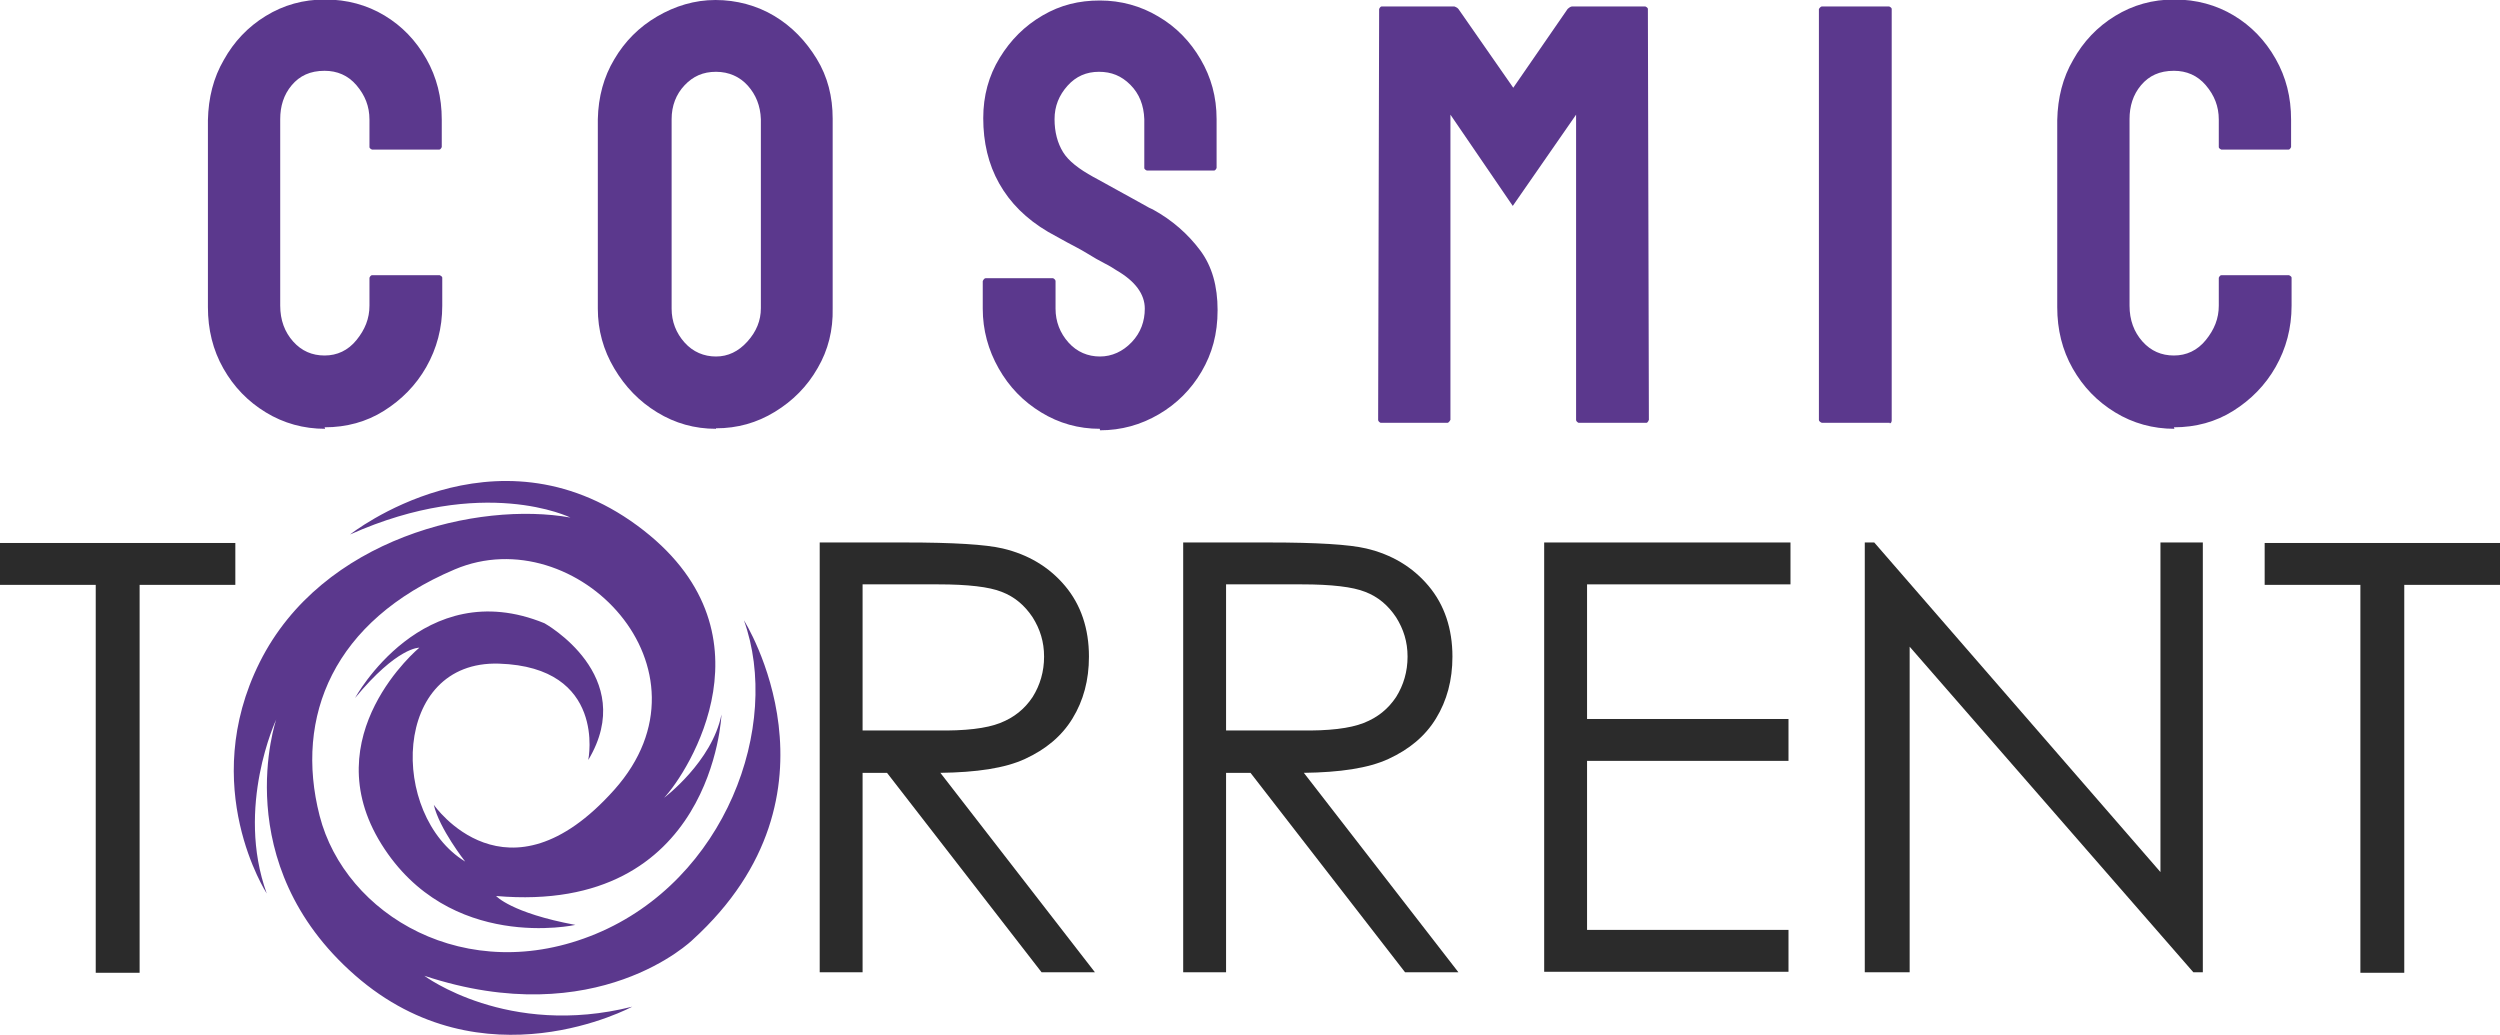
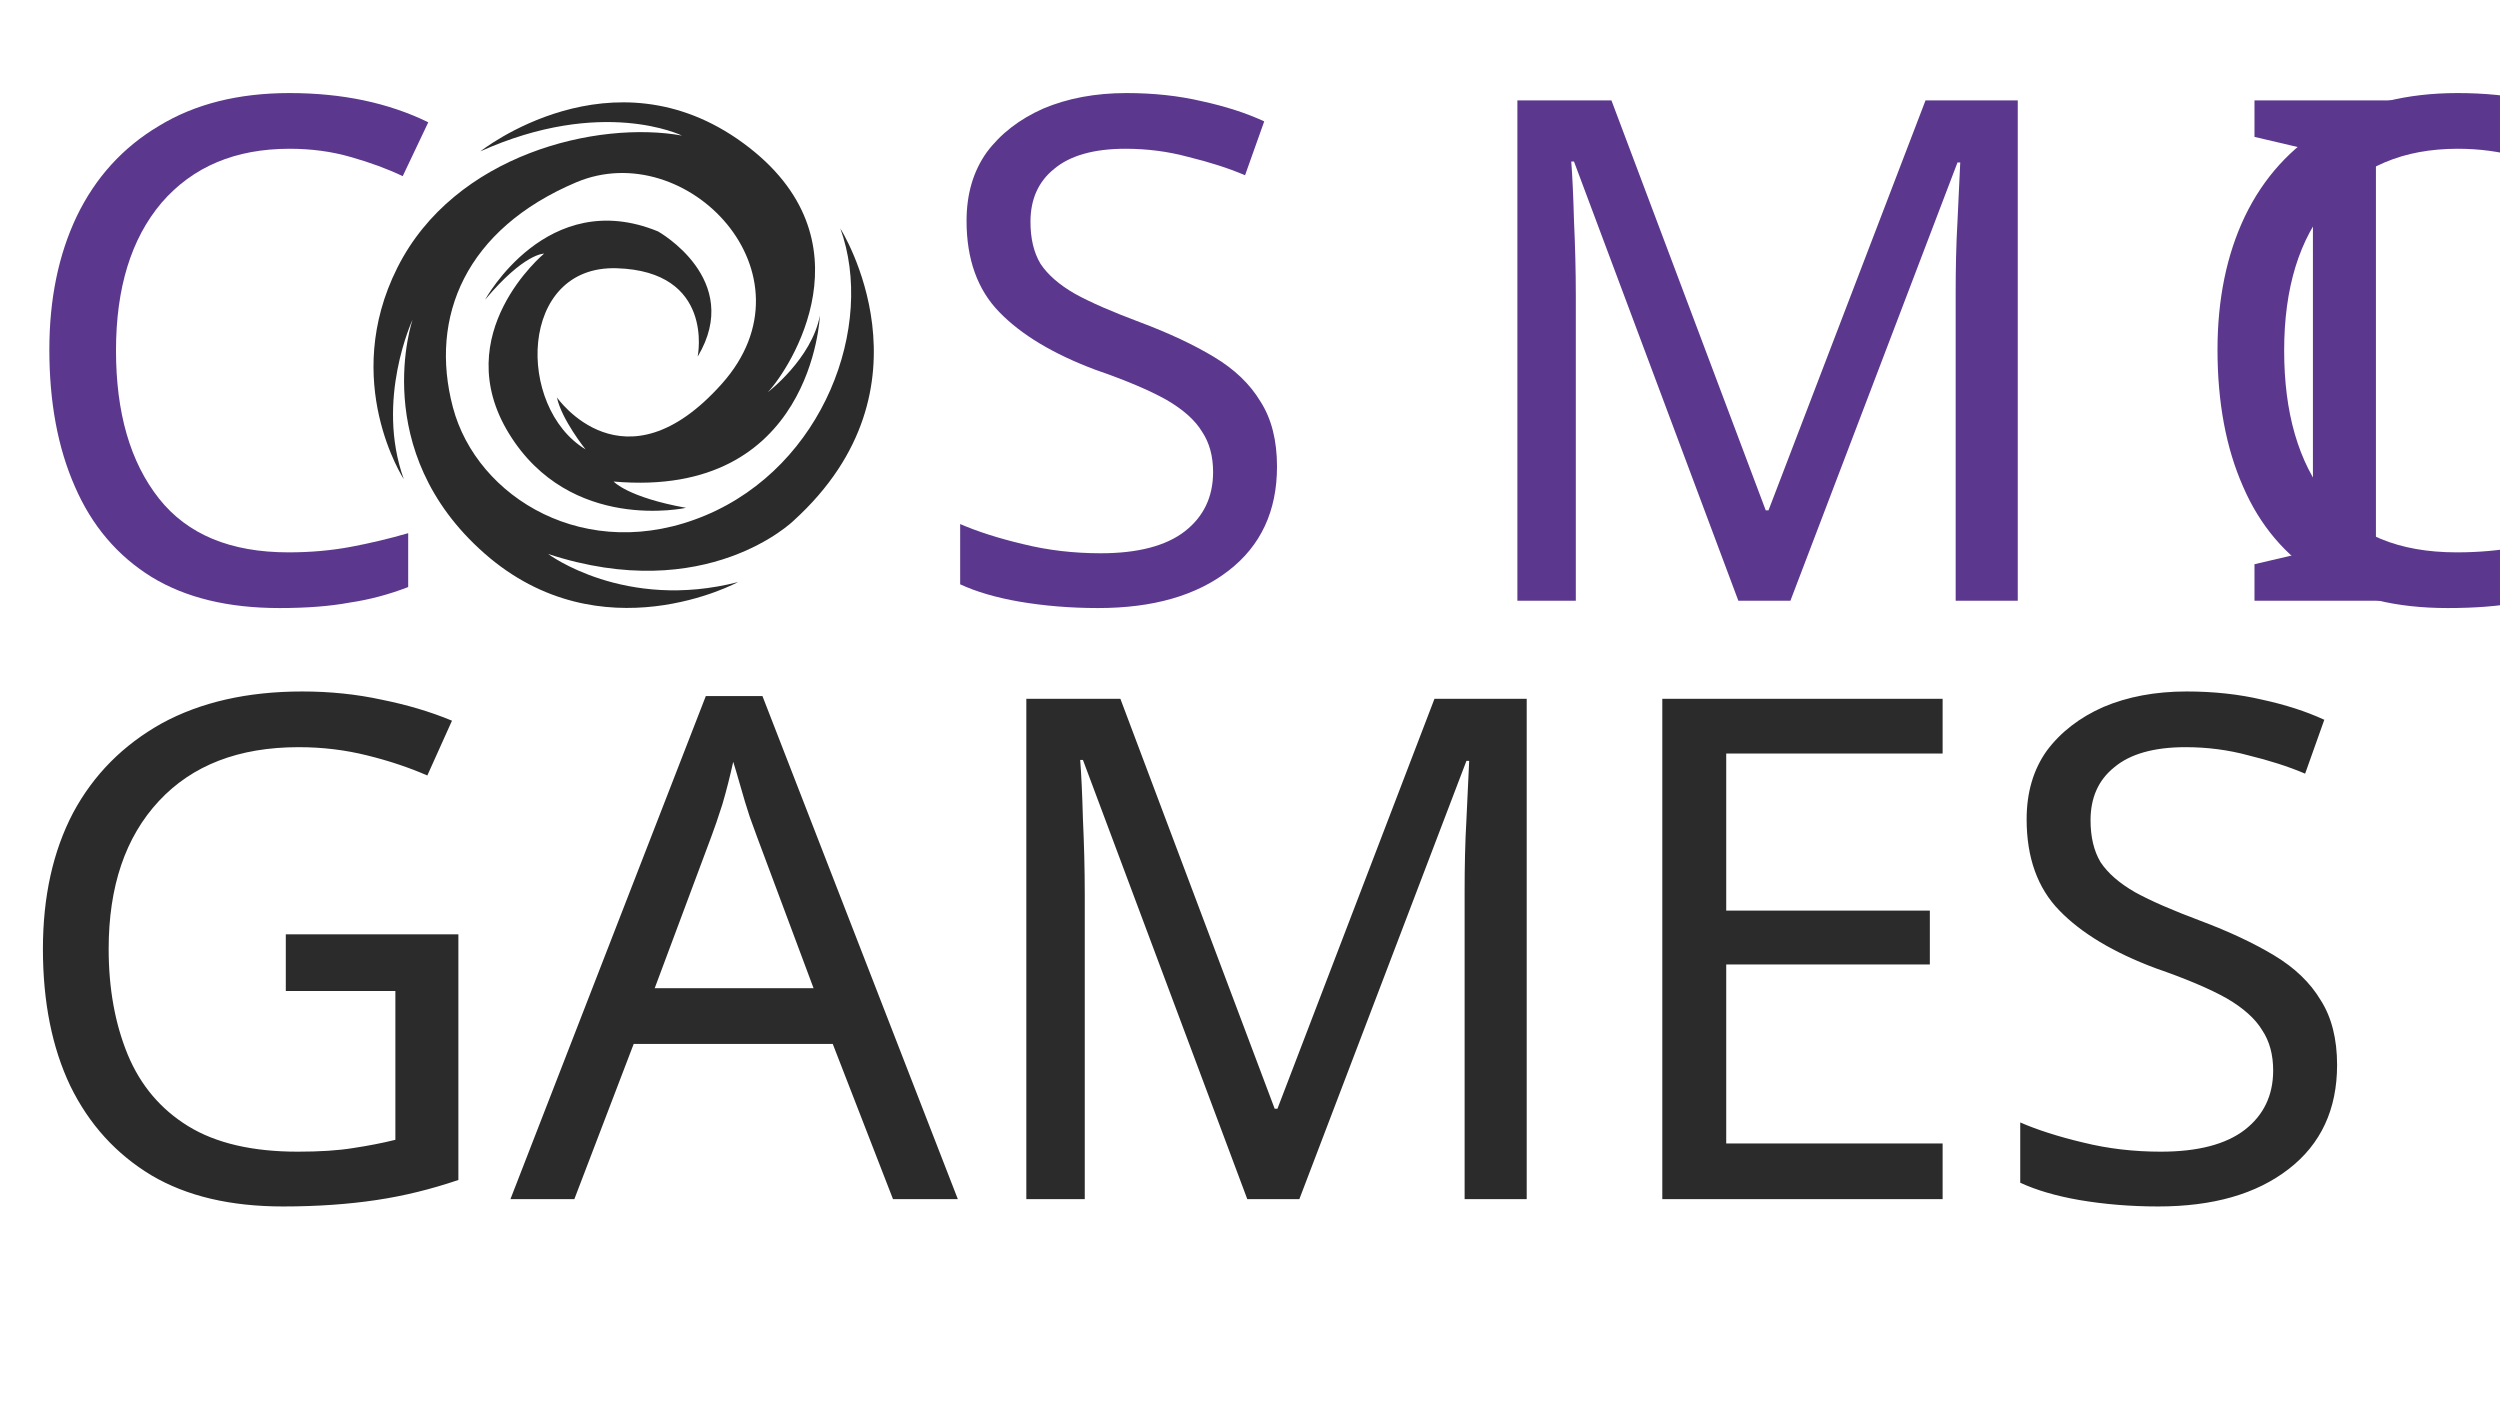
- <svg xmlns="http://www.w3.org/2000/svg" id="Camada_2" data-name="Camada 2" viewBox="0 0 50.14 20.75">
+ <svg xmlns="http://www.w3.org/2000/svg" id="Camada_2" data-name="Camada 2" viewBox="0 0 42.78 24.2">
  <defs>
    <style>
      .cls-1 {
+         font-family: CenturyGothic, 'Century Gothic';
+       }
+ 
+       .cls-1, .cls-2 {
+         font-size: 12px;
+       }
+ 
+       .cls-1, .cls-3 {
+         fill: #2b2b2b;
+       }
+ 
+       .cls-4, .cls-5 {
        fill: #5b388d;
      }

      .cls-2 {
-         fill: #2b2b2b;
+         font-family: Bayon-Regular, Bayon;
+       }
+ 
+       .cls-6 {
+         fill: none;
+         letter-spacing: .2em;
+       }
+ 
+       .cls-5 {
+         letter-spacing: .2em;
      }
    </style>
  </defs>
-   <g id="Light">
+   <g id="Dark_cópia_cópia" data-name="Dark cópia cópia">
    <g id="Estilo_2" data-name="Estilo 2">
-       <g>
-         <path class="cls-1" d="M6.52,8.6c-.43,0-.83-.11-1.19-.33-.36-.22-.64-.51-.85-.88s-.31-.78-.31-1.23V2.41c.01-.45,.11-.85,.32-1.21,.2-.36,.48-.66,.84-.88s.75-.33,1.19-.33,.84,.11,1.19,.32c.35,.21,.63,.5,.84,.87s.31,.77,.31,1.22v.55s-.02,.05-.05,.05h-1.35s-.05-.02-.05-.05v-.55c0-.27-.09-.49-.26-.69s-.39-.29-.64-.29c-.29,0-.5,.1-.66,.29s-.23,.42-.23,.68v3.74c0,.29,.09,.53,.26,.72s.38,.28,.63,.28,.47-.1,.64-.31,.26-.43,.26-.69v-.56s.02-.05,.05-.05h1.36s.05,.02,.05,.05v.56c0,.45-.11,.86-.32,1.23-.21,.37-.5,.66-.85,.88s-.75,.33-1.19,.33Z" />
-         <path class="cls-1" d="M14.36,8.6c-.43,0-.82-.11-1.18-.33-.36-.22-.64-.51-.86-.88s-.33-.77-.33-1.2V2.39c.01-.45,.12-.85,.33-1.2,.21-.36,.5-.65,.86-.86s.75-.33,1.17-.33,.83,.11,1.18,.32c.35,.21,.63,.5,.85,.86s.32,.76,.32,1.2v3.8c.01,.44-.09,.84-.3,1.2-.21,.37-.5,.66-.86,.88s-.75,.33-1.18,.33Zm0-1.45c.24,0,.45-.1,.63-.3s.27-.42,.27-.67V2.39c-.01-.27-.1-.49-.26-.67s-.38-.28-.64-.28-.46,.09-.63,.27-.26,.41-.26,.68v3.8c0,.26,.09,.49,.26,.68s.39,.28,.63,.28Z" />
-         <path class="cls-1" d="M22.06,8.6c-.43,0-.82-.11-1.18-.33-.36-.22-.64-.51-.85-.88s-.32-.77-.32-1.2v-.55s.02-.06,.06-.06h1.35s.05,.02,.05,.06v.55c0,.26,.09,.49,.26,.68s.39,.28,.63,.28,.46-.1,.64-.29,.26-.42,.26-.67c0-.29-.19-.55-.57-.77-.06-.04-.14-.09-.24-.14s-.22-.12-.35-.2-.27-.15-.4-.22-.25-.14-.38-.21c-.44-.26-.76-.58-.98-.97s-.32-.83-.32-1.31c0-.45,.11-.85,.33-1.21,.22-.36,.5-.64,.86-.85S21.64,.01,22.06,.01s.82,.11,1.17,.32c.36,.21,.64,.5,.85,.86s.32,.75,.32,1.2v.98s-.02,.05-.05,.05h-1.35s-.05-.02-.05-.05v-.98c-.01-.28-.1-.51-.28-.69s-.38-.26-.63-.26-.46,.09-.63,.28-.26,.41-.26,.67,.06,.48,.17,.66,.32,.34,.61,.5c.03,.02,.1,.05,.22,.12s.24,.13,.38,.21,.26,.14,.38,.21,.18,.1,.21,.11c.4,.22,.71,.5,.95,.82s.35,.72,.35,1.2-.11,.87-.32,1.23c-.21,.36-.5,.65-.86,.86s-.75,.32-1.18,.32Z" />
-         <path class="cls-1" d="M29.05,8.48h-1.36s-.05-.02-.05-.06l.02-8.24s.02-.05,.05-.05h1.46s.06,.02,.08,.05l1.1,1.58,1.09-1.58s.05-.05,.09-.05h1.47s.05,.02,.05,.05l.02,8.24s-.02,.06-.05,.06h-1.36s-.05-.02-.05-.06V2.3s-1.27,1.83-1.27,1.83l-1.25-1.83v6.12s-.03,.06-.06,.06Z" />
-         <path class="cls-1" d="M37.9,8.48h-1.36s-.06-.02-.06-.06V.18s.03-.05,.06-.05h1.35s.05,.02,.05,.05V8.43s0,.06-.04,.06Z" />
-         <path class="cls-1" d="M43.61,8.6c-.43,0-.83-.11-1.19-.33-.36-.22-.64-.51-.85-.88s-.31-.78-.31-1.23V2.41c.01-.45,.11-.85,.32-1.21,.2-.36,.48-.66,.84-.88s.75-.33,1.19-.33,.84,.11,1.19,.32c.35,.21,.63,.5,.84,.87s.31,.77,.31,1.22v.55s-.02,.05-.05,.05h-1.35s-.05-.02-.05-.05v-.55c0-.27-.09-.49-.26-.69s-.39-.29-.64-.29c-.29,0-.5,.1-.66,.29s-.23,.42-.23,.68v3.74c0,.29,.09,.53,.26,.72s.38,.28,.63,.28,.47-.1,.64-.31,.26-.43,.26-.69v-.56s.02-.05,.05-.05h1.36s.05,.02,.05,.05v.56c0,.45-.11,.86-.32,1.23-.21,.37-.5,.66-.85,.88s-.75,.33-1.19,.33Z" />
-       </g>
-       <g>
-         <g>
-           <path class="cls-2" d="M0,11.73v-.84H4.72v.84h-1.92v7.78h-.88v-7.78H0Z" />
-           <path class="cls-2" d="M16.44,10.88h1.72c.96,0,1.61,.04,1.95,.12,.51,.12,.93,.37,1.25,.75s.48,.86,.48,1.42c0,.47-.11,.88-.33,1.24-.22,.36-.54,.62-.95,.81s-.98,.27-1.7,.28l3.1,4h-1.07l-3.1-4h-.49v4h-.86V10.88Zm.86,.84v2.93h1.48c.58,.01,1-.04,1.28-.15,.28-.11,.49-.28,.65-.52,.15-.24,.23-.51,.23-.81s-.08-.55-.23-.79c-.16-.24-.36-.41-.62-.51-.25-.1-.68-.15-1.27-.15h-1.52Z" />
-           <path class="cls-2" d="M23.73,10.88h1.72c.96,0,1.61,.04,1.95,.12,.51,.12,.93,.37,1.25,.75s.48,.86,.48,1.42c0,.47-.11,.88-.33,1.24-.22,.36-.54,.62-.95,.81s-.98,.27-1.7,.28l3.1,4h-1.07l-3.1-4h-.49v4h-.86V10.88Zm.86,.84v2.93h1.48c.58,.01,1-.04,1.28-.15,.28-.11,.49-.28,.65-.52,.15-.24,.23-.51,.23-.81s-.08-.55-.23-.79c-.16-.24-.36-.41-.62-.51-.25-.1-.68-.15-1.27-.15h-1.52Z" />
-           <path class="cls-2" d="M30.97,10.88h4.94v.84h-4.08v2.7h4.04v.84h-4.04v3.39h4.04v.84h-4.9V10.88Z" />
-           <path class="cls-2" d="M37.4,19.5V10.88h.19l5.74,6.61v-6.61h.85v8.62h-.19l-5.69-6.53v6.53h-.89Z" />
-           <path class="cls-2" d="M45.42,11.73v-.84h4.72v.84h-1.92v7.78h-.88v-7.78h-1.92Z" />
-         </g>
-         <path class="cls-1" d="M11.8,15.23s.37-1.85-1.79-1.92-2.2,3.04-.68,3.97c0,0-.52-.66-.63-1.14,0,0,1.46,2.12,3.62-.3s-.77-5.45-3.2-4.42-3.22,2.95-2.71,4.94,2.94,3.45,5.54,2.37,3.73-4.17,2.97-6.29c0,0,2.2,3.47-1.03,6.41,0,0-1.91,1.87-5.38,.72,0,0,1.67,1.25,4.17,.62,0,0-2.99,1.62-5.56-.63s-1.58-5.13-1.58-5.13c0,0-.82,1.75-.19,3.49,0,0-1.39-2.14-.14-4.64s4.39-3.23,6.23-2.9c0,0-1.74-.86-4.42,.34,0,0,2.89-2.29,5.76-.18,2.87,2.11,1.01,4.96,.54,5.46,0,0,.96-.72,1.15-1.67,0,0-.16,4.02-4.52,3.64,0,0,.3,.34,1.59,.58,0,0-2.53,.56-3.89-1.62s.76-3.94,.76-3.94c0,0-.44-.02-1.29,1.01,0,0,1.36-2.5,3.8-1.5,0,0,1.89,1.05,.88,2.74Z" />
-       </g>
+       <text class="cls-2" transform="translate(.11 10.28)">
+         <tspan class="cls-5" x="0" y="0">C</tspan>
+         <tspan class="cls-6" x="7.83" y="0">O</tspan>
+         <tspan class="cls-5" x="15.71" y="0">SMI</tspan>
+         <tspan class="cls-4" x="37.1" y="0">C</tspan>
+       </text>
+       <path class="cls-3" d="M11.94,6.09s.29-1.45-1.39-1.5-1.72,2.38-.53,3.1c0,0-.41-.51-.49-.89,0,0,1.14,1.65,2.82-.23s-.6-4.25-2.49-3.45-2.52,2.3-2.11,3.85,2.29,2.7,4.32,1.85,2.91-3.25,2.31-4.91c0,0,1.72,2.71-.8,5,0,0-1.49,1.46-4.2,.57,0,0,1.31,.98,3.25,.48,0,0-2.34,1.27-4.34-.49s-1.23-4-1.23-4c0,0-.64,1.37-.15,2.73,0,0-1.09-1.67-.11-3.62s3.43-2.52,4.87-2.26c0,0-1.36-.67-3.45,.27,0,0,2.25-1.79,4.5-.14s.79,3.87,.42,4.26c0,0,.75-.57,.89-1.31,0,0-.12,3.14-3.53,2.84,0,0,.24,.27,1.24,.45,0,0-1.98,.44-3.03-1.27s.6-3.08,.6-3.08c0,0-.34-.01-1.01,.79,0,0,1.06-1.95,2.96-1.17,0,0,1.47,.82,.68,2.14Z" />
    </g>
+     <text class="cls-1" transform="translate(0 20.52)">
+       <tspan x="0" y="0">GAMES</tspan>
+     </text>
  </g>
</svg>
